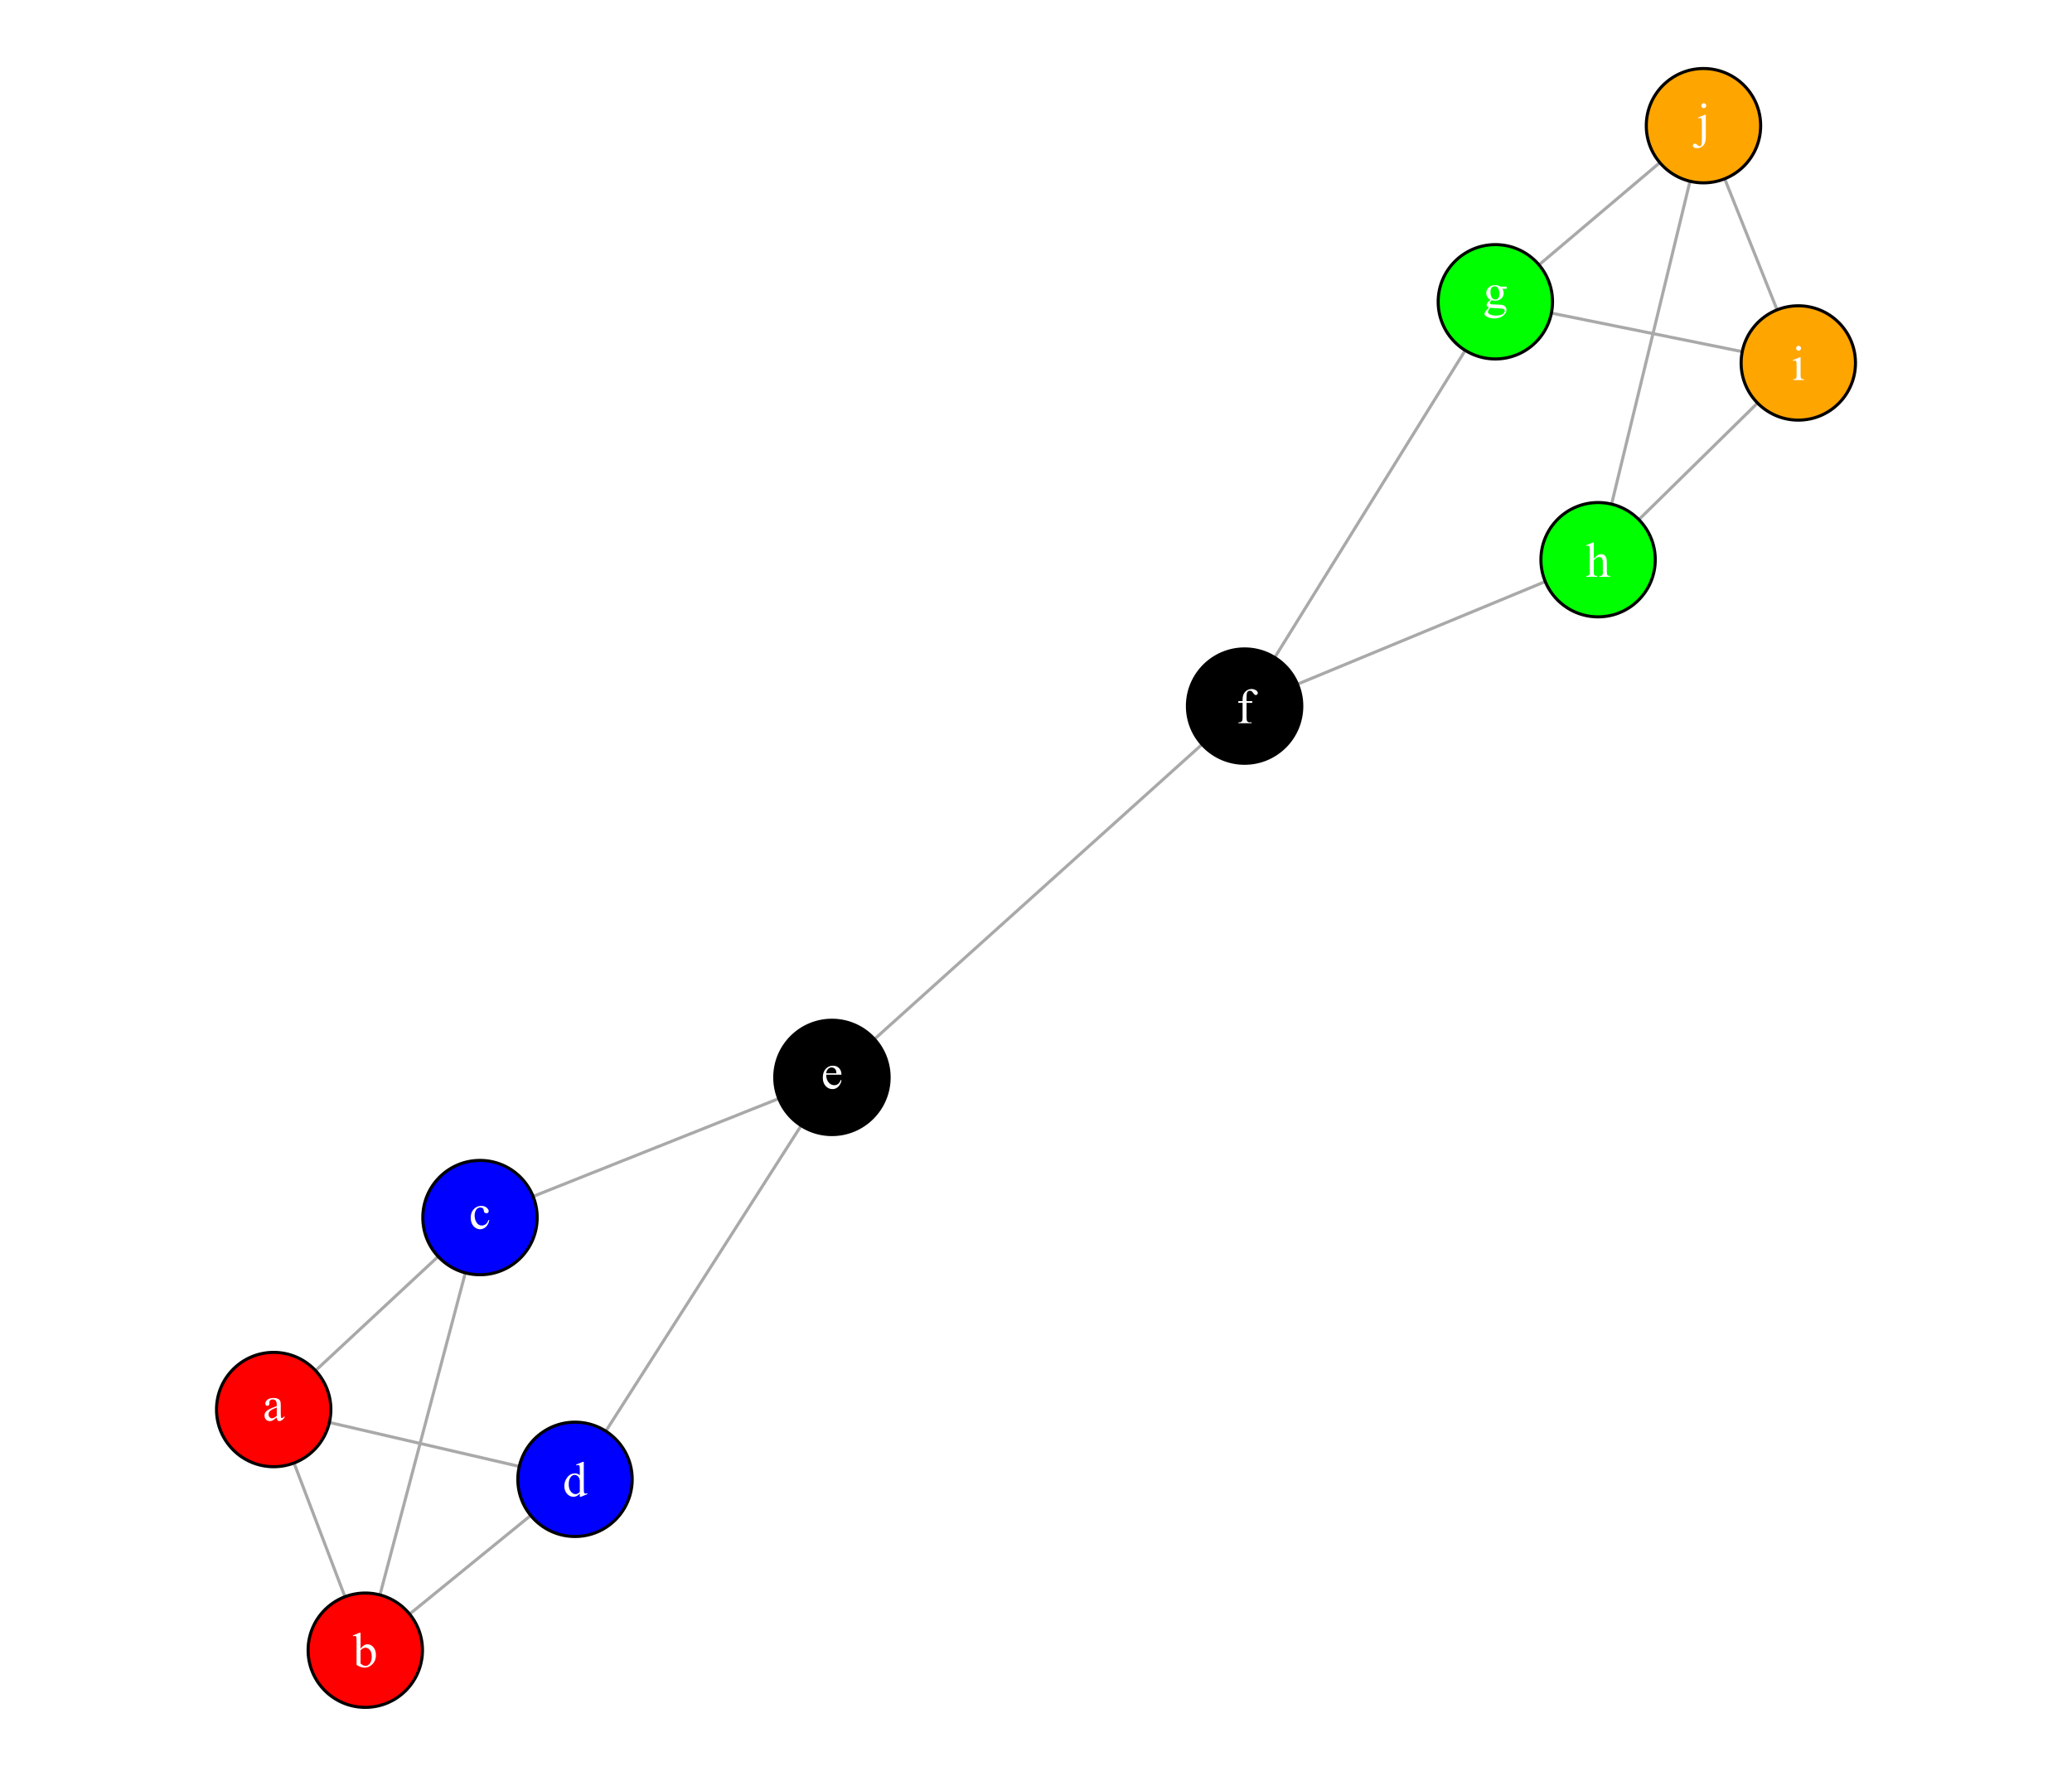
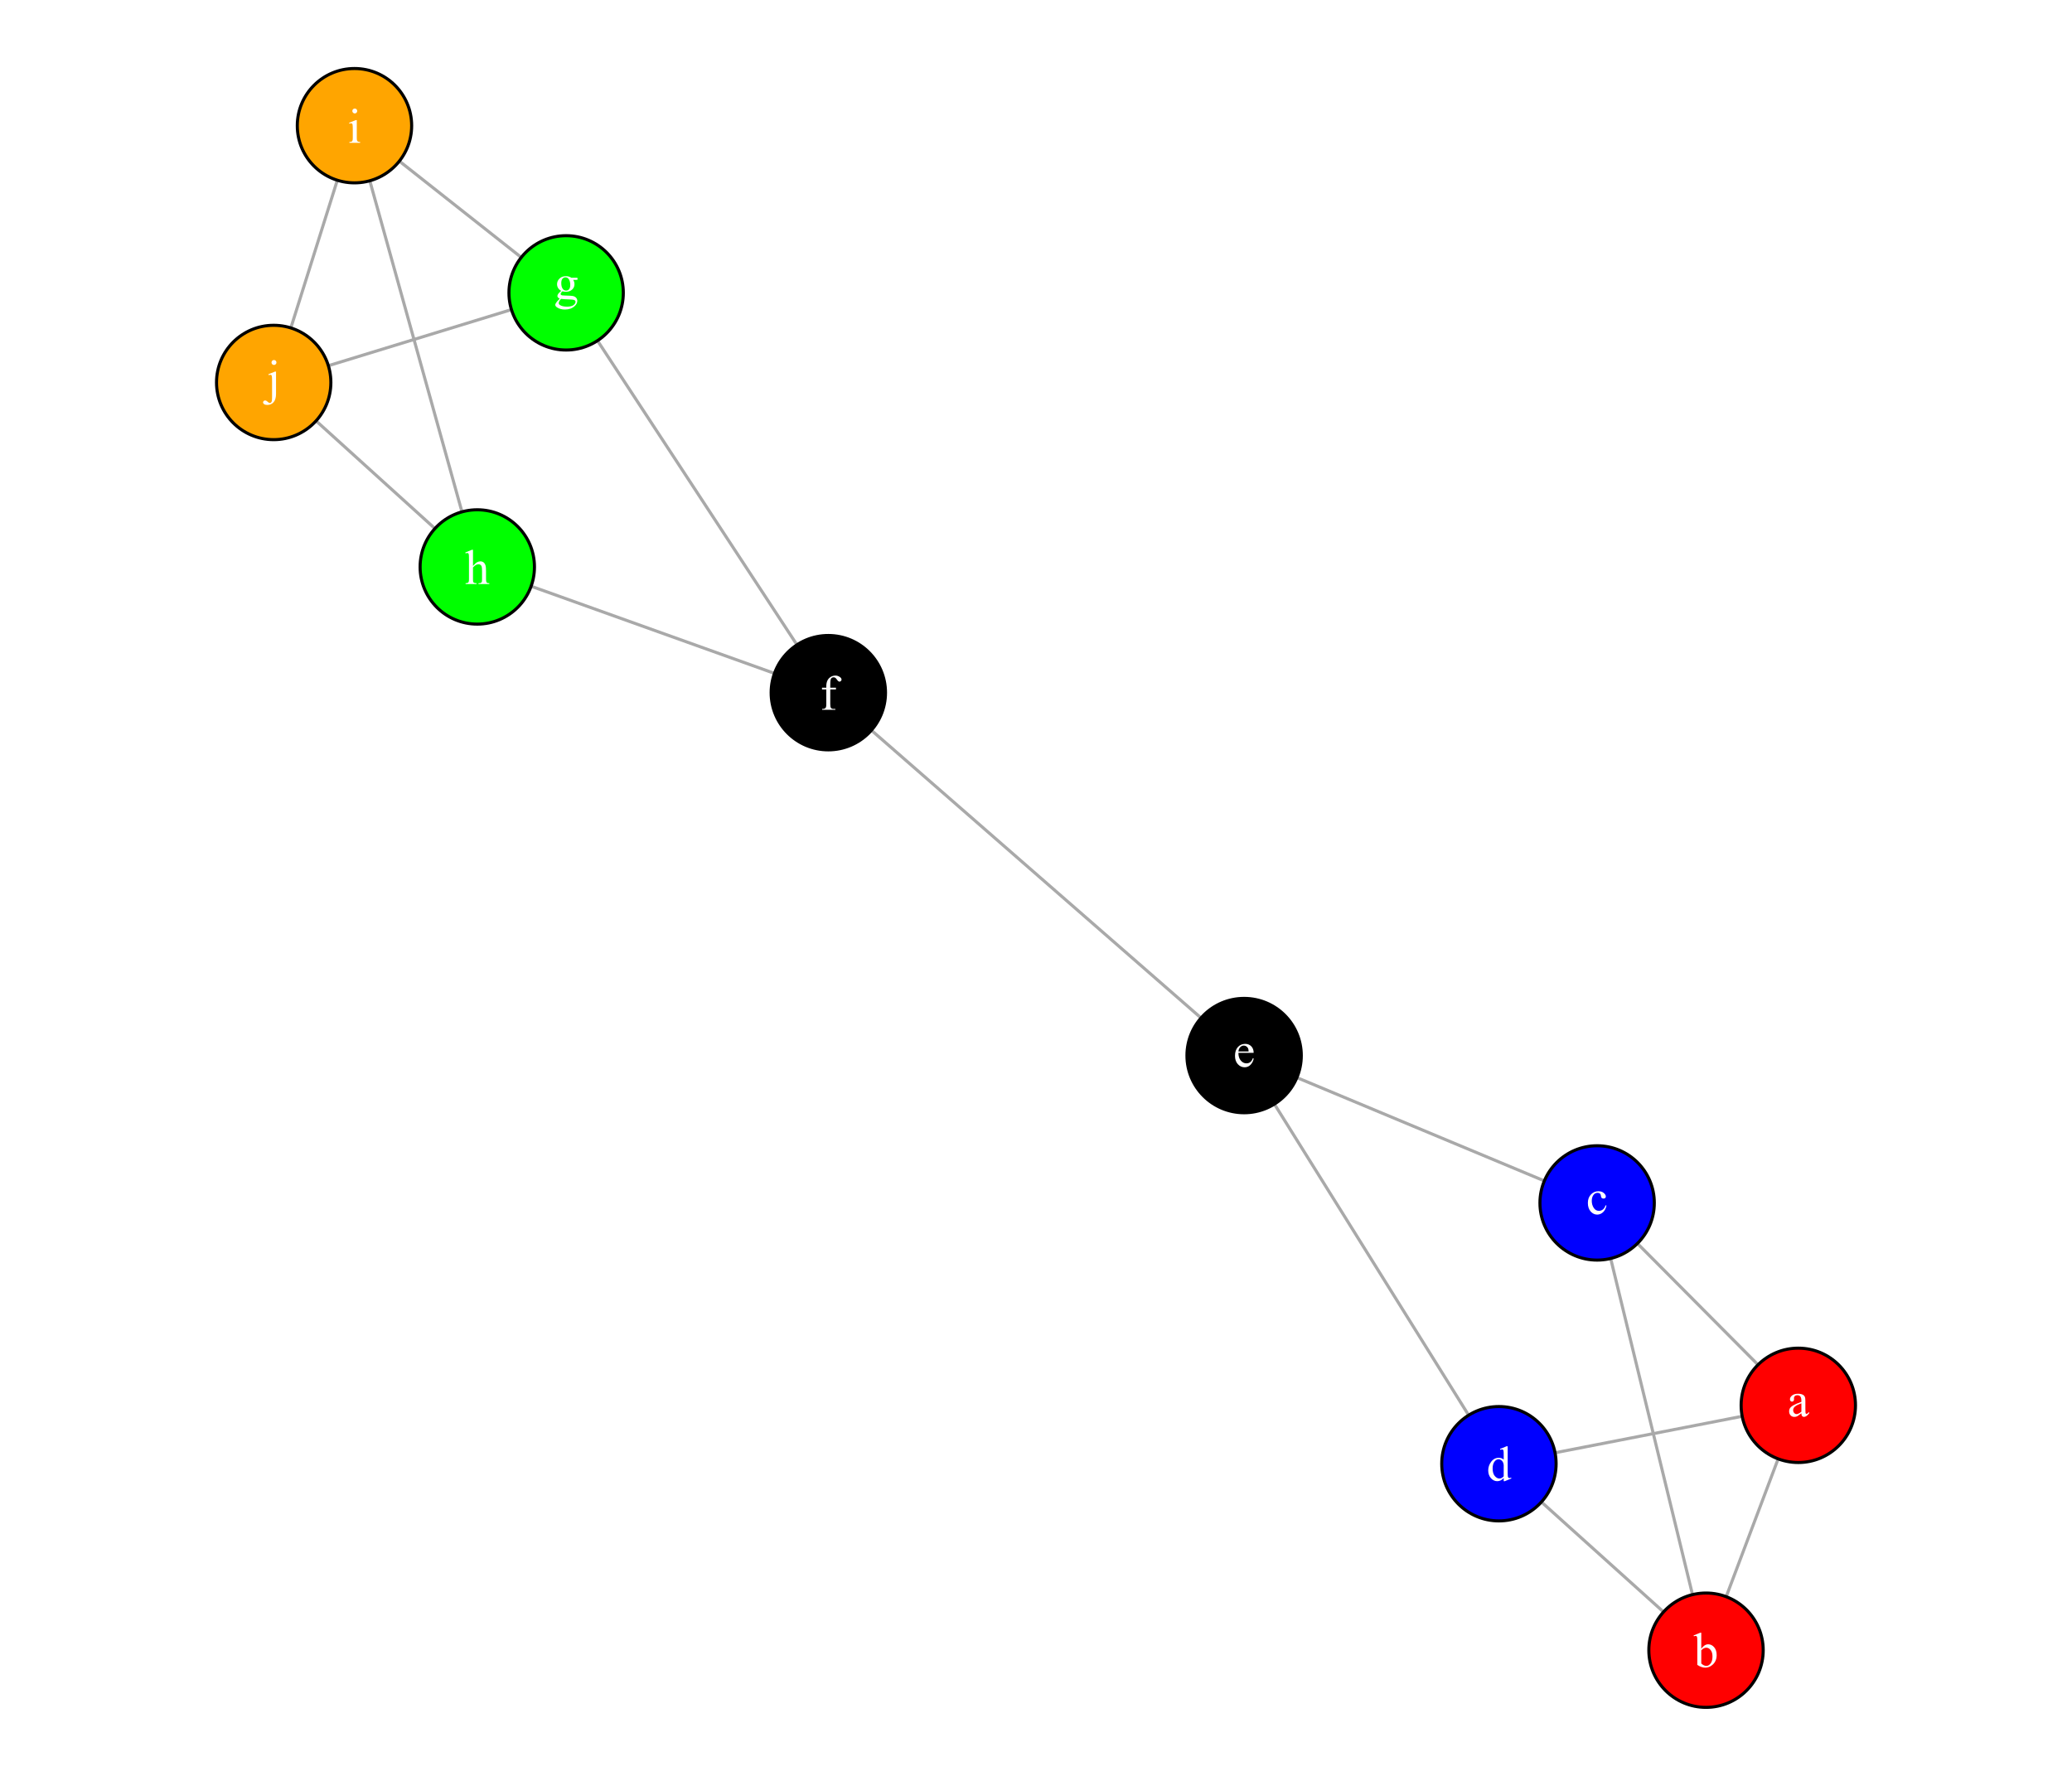
<svg xmlns="http://www.w3.org/2000/svg" xmlns:xlink="http://www.w3.org/1999/xlink" width="504" height="432" viewBox="0 0 504 432">
  <defs>
    <g>
      <g id="glyph-0-0">
        <path d="M 3.414 -0.773 C 2.867 -0.348 2.52 -0.102 2.379 -0.035 C 2.168 0.062 1.941 0.109 1.703 0.109 C 1.332 0.109 1.027 -0.016 0.789 -0.27 C 0.547 -0.523 0.43 -0.855 0.43 -1.273 C 0.43 -1.531 0.484 -1.758 0.602 -1.953 C 0.762 -2.215 1.043 -2.469 1.438 -2.703 C 1.836 -2.938 2.492 -3.219 3.414 -3.555 L 3.414 -3.766 C 3.414 -4.301 3.332 -4.668 3.16 -4.867 C 2.992 -5.066 2.742 -5.168 2.422 -5.168 C 2.172 -5.168 1.977 -5.102 1.836 -4.969 C 1.684 -4.836 1.609 -4.684 1.609 -4.512 L 1.625 -4.172 C 1.625 -3.992 1.578 -3.852 1.484 -3.758 C 1.395 -3.656 1.273 -3.609 1.125 -3.609 C 0.98 -3.609 0.863 -3.66 0.77 -3.762 C 0.68 -3.863 0.633 -4 0.633 -4.18 C 0.633 -4.512 0.805 -4.82 1.148 -5.102 C 1.492 -5.383 1.977 -5.523 2.594 -5.523 C 3.07 -5.523 3.461 -5.445 3.766 -5.285 C 3.996 -5.164 4.168 -4.977 4.277 -4.719 C 4.348 -4.547 4.383 -4.203 4.383 -3.688 L 4.383 -1.863 C 4.383 -1.352 4.391 -1.039 4.414 -0.922 C 4.43 -0.809 4.465 -0.73 4.508 -0.691 C 4.555 -0.652 4.605 -0.633 4.664 -0.633 C 4.727 -0.633 4.781 -0.645 4.828 -0.672 C 4.91 -0.723 5.07 -0.867 5.305 -1.102 L 5.305 -0.773 C 4.863 -0.188 4.445 0.105 4.047 0.105 C 3.855 0.105 3.703 0.039 3.594 -0.094 C 3.477 -0.227 3.418 -0.453 3.414 -0.773 M 3.414 -1.156 L 3.414 -3.199 C 2.824 -2.965 2.445 -2.797 2.273 -2.703 C 1.965 -2.527 1.742 -2.348 1.609 -2.164 C 1.477 -1.977 1.414 -1.77 1.414 -1.547 C 1.414 -1.266 1.496 -1.031 1.664 -0.848 C 1.832 -0.66 2.023 -0.57 2.242 -0.57 C 2.539 -0.57 2.93 -0.766 3.414 -1.156 Z M 3.414 -1.156 " />
      </g>
      <g id="glyph-0-1">
        <path d="M 4.934 -2.039 C 4.789 -1.332 4.508 -0.789 4.086 -0.406 C 3.664 -0.027 3.195 0.164 2.684 0.164 C 2.074 0.164 1.543 -0.094 1.09 -0.602 C 0.637 -1.113 0.41 -1.805 0.41 -2.68 C 0.41 -3.523 0.66 -4.207 1.164 -4.734 C 1.664 -5.262 2.266 -5.523 2.969 -5.523 C 3.5 -5.523 3.93 -5.387 4.273 -5.105 C 4.609 -4.828 4.781 -4.535 4.781 -4.234 C 4.781 -4.086 4.734 -3.969 4.637 -3.875 C 4.543 -3.785 4.406 -3.738 4.234 -3.738 C 4.004 -3.738 3.832 -3.812 3.715 -3.961 C 3.648 -4.043 3.605 -4.199 3.582 -4.43 C 3.562 -4.66 3.48 -4.836 3.344 -4.957 C 3.207 -5.074 3.02 -5.133 2.777 -5.133 C 2.387 -5.133 2.07 -4.988 1.836 -4.699 C 1.516 -4.316 1.359 -3.809 1.359 -3.18 C 1.359 -2.539 1.516 -1.977 1.832 -1.484 C 2.145 -0.996 2.57 -0.75 3.105 -0.75 C 3.488 -0.75 3.832 -0.879 4.137 -1.141 C 4.352 -1.32 4.559 -1.648 4.766 -2.121 Z M 4.934 -2.039 " />
      </g>
      <g id="glyph-0-2">
        <path d="M 4.164 -0.602 C 3.902 -0.332 3.648 -0.133 3.398 -0.016 C 3.148 0.105 2.879 0.164 2.59 0.164 C 2.004 0.164 1.492 -0.082 1.055 -0.57 C 0.617 -1.062 0.398 -1.691 0.398 -2.461 C 0.398 -3.23 0.641 -3.934 1.125 -4.574 C 1.609 -5.211 2.234 -5.531 2.992 -5.531 C 3.465 -5.531 3.855 -5.379 4.164 -5.078 L 4.164 -6.07 C 4.164 -6.684 4.152 -7.062 4.121 -7.203 C 4.094 -7.344 4.047 -7.438 3.984 -7.488 C 3.922 -7.539 3.844 -7.562 3.75 -7.562 C 3.648 -7.562 3.512 -7.531 3.344 -7.469 L 3.27 -7.676 L 4.867 -8.332 L 5.133 -8.332 L 5.133 -2.125 C 5.133 -1.496 5.148 -1.113 5.176 -0.977 C 5.207 -0.836 5.254 -0.738 5.316 -0.688 C 5.383 -0.629 5.457 -0.602 5.543 -0.602 C 5.648 -0.602 5.789 -0.637 5.965 -0.703 L 6.031 -0.5 L 4.438 0.164 L 4.164 0.164 L 4.164 -0.602 M 4.164 -1.016 L 4.164 -3.781 C 4.141 -4.043 4.07 -4.285 3.953 -4.508 C 3.836 -4.723 3.684 -4.891 3.488 -5 C 3.297 -5.113 3.105 -5.168 2.922 -5.168 C 2.578 -5.168 2.273 -5.012 2.004 -4.703 C 1.648 -4.297 1.469 -3.703 1.469 -2.922 C 1.469 -2.133 1.641 -1.531 1.984 -1.109 C 2.328 -0.691 2.711 -0.48 3.133 -0.48 C 3.488 -0.48 3.832 -0.656 4.164 -1.016 Z M 4.164 -1.016 " />
      </g>
      <g id="glyph-0-3">
        <path d="M 1.844 -4.441 C 2.363 -5.164 2.926 -5.523 3.527 -5.523 C 4.078 -5.523 4.559 -5.289 4.969 -4.82 C 5.379 -4.348 5.586 -3.703 5.586 -2.891 C 5.586 -1.934 5.266 -1.168 4.633 -0.586 C 4.09 -0.086 3.484 0.164 2.82 0.164 C 2.504 0.164 2.188 0.105 1.867 -0.008 C 1.543 -0.117 1.215 -0.289 0.879 -0.516 L 0.879 -6.078 C 0.879 -6.688 0.863 -7.062 0.836 -7.203 C 0.805 -7.344 0.758 -7.438 0.695 -7.488 C 0.633 -7.539 0.555 -7.562 0.461 -7.562 C 0.352 -7.562 0.215 -7.531 0.055 -7.469 L -0.031 -7.676 L 1.582 -8.332 L 1.844 -8.332 L 1.844 -4.441 M 1.844 -4.066 L 1.844 -0.855 C 2.047 -0.66 2.25 -0.512 2.465 -0.414 C 2.676 -0.312 2.895 -0.266 3.117 -0.266 C 3.473 -0.266 3.805 -0.461 4.109 -0.852 C 4.418 -1.238 4.57 -1.809 4.57 -2.555 C 4.57 -3.242 4.418 -3.77 4.109 -4.141 C 3.805 -4.508 3.453 -4.691 3.062 -4.695 C 2.855 -4.691 2.648 -4.641 2.445 -4.535 C 2.285 -4.457 2.086 -4.301 1.844 -4.066 Z M 1.844 -4.066 " />
      </g>
      <g id="glyph-0-4">
        <path d="M 1.277 -3.344 C 1.273 -2.547 1.465 -1.922 1.859 -1.469 C 2.246 -1.016 2.707 -0.789 3.234 -0.789 C 3.586 -0.789 3.891 -0.887 4.152 -1.082 C 4.41 -1.273 4.629 -1.605 4.805 -2.074 L 4.984 -1.957 C 4.906 -1.422 4.664 -0.934 4.273 -0.496 C 3.875 -0.055 3.383 0.164 2.789 0.164 C 2.145 0.164 1.594 -0.086 1.133 -0.59 C 0.676 -1.09 0.445 -1.766 0.445 -2.613 C 0.445 -3.531 0.68 -4.246 1.152 -4.762 C 1.621 -5.273 2.215 -5.531 2.922 -5.531 C 3.523 -5.531 4.02 -5.332 4.406 -4.938 C 4.793 -4.539 4.984 -4.008 4.984 -3.344 L 1.277 -3.344 M 1.277 -3.688 L 3.762 -3.688 C 3.742 -4.027 3.699 -4.273 3.641 -4.414 C 3.539 -4.629 3.395 -4.801 3.203 -4.93 C 3.008 -5.051 2.805 -5.113 2.594 -5.117 C 2.27 -5.113 1.98 -4.988 1.727 -4.738 C 1.469 -4.484 1.32 -4.133 1.277 -3.688 Z M 1.277 -3.688 " />
      </g>
      <g id="glyph-0-5">
        <path d="M 2.473 -4.945 L 2.473 -1.418 C 2.473 -0.918 2.527 -0.602 2.637 -0.469 C 2.781 -0.297 2.973 -0.211 3.219 -0.211 L 3.703 -0.211 L 3.703 0 L 0.5 0 L 0.5 -0.211 L 0.738 -0.211 C 0.895 -0.211 1.039 -0.25 1.164 -0.328 C 1.297 -0.406 1.383 -0.512 1.434 -0.645 C 1.48 -0.777 1.508 -1.035 1.508 -1.418 L 1.508 -4.945 L 0.461 -4.945 L 0.461 -5.367 L 1.508 -5.367 L 1.508 -5.719 C 1.508 -6.254 1.59 -6.707 1.766 -7.078 C 1.934 -7.449 2.199 -7.75 2.551 -7.977 C 2.906 -8.207 3.301 -8.32 3.742 -8.32 C 4.156 -8.32 4.531 -8.188 4.875 -7.922 C 5.102 -7.746 5.215 -7.547 5.215 -7.328 C 5.215 -7.211 5.164 -7.102 5.062 -7 C 4.961 -6.895 4.852 -6.844 4.734 -6.844 C 4.645 -6.844 4.551 -6.875 4.449 -6.941 C 4.352 -7.004 4.227 -7.145 4.086 -7.355 C 3.938 -7.57 3.805 -7.711 3.688 -7.789 C 3.562 -7.859 3.43 -7.898 3.281 -7.898 C 3.102 -7.898 2.949 -7.852 2.824 -7.754 C 2.699 -7.66 2.609 -7.512 2.555 -7.309 C 2.5 -7.109 2.473 -6.59 2.473 -5.754 L 2.473 -5.367 L 3.855 -5.367 L 3.855 -4.945 Z M 2.473 -4.945 " />
      </g>
      <g id="glyph-0-6">
        <path d="M 1.812 -1.957 C 1.48 -2.117 1.23 -2.34 1.055 -2.629 C 0.879 -2.914 0.789 -3.23 0.789 -3.578 C 0.789 -4.109 0.992 -4.566 1.391 -4.953 C 1.793 -5.332 2.305 -5.523 2.93 -5.523 C 3.441 -5.523 3.883 -5.398 4.258 -5.148 L 5.398 -5.148 C 5.562 -5.148 5.66 -5.145 5.688 -5.137 C 5.715 -5.125 5.734 -5.109 5.75 -5.086 C 5.77 -5.051 5.781 -4.988 5.781 -4.898 C 5.781 -4.797 5.773 -4.727 5.754 -4.688 C 5.742 -4.668 5.723 -4.652 5.691 -4.641 C 5.664 -4.629 5.562 -4.621 5.398 -4.625 L 4.699 -4.625 C 4.918 -4.344 5.027 -3.98 5.027 -3.547 C 5.027 -3.043 4.836 -2.617 4.453 -2.262 C 4.07 -1.906 3.555 -1.727 2.914 -1.727 C 2.645 -1.727 2.375 -1.766 2.098 -1.844 C 1.926 -1.695 1.809 -1.566 1.75 -1.457 C 1.688 -1.344 1.656 -1.25 1.656 -1.172 C 1.656 -1.105 1.691 -1.039 1.754 -0.977 C 1.82 -0.914 1.945 -0.871 2.133 -0.844 C 2.242 -0.828 2.516 -0.812 2.953 -0.805 C 3.758 -0.781 4.277 -0.758 4.516 -0.719 C 4.879 -0.668 5.172 -0.535 5.387 -0.316 C 5.605 -0.098 5.711 0.172 5.711 0.492 C 5.711 0.934 5.504 1.348 5.094 1.734 C 4.484 2.305 3.688 2.59 2.707 2.59 C 1.953 2.59 1.316 2.422 0.797 2.078 C 0.504 1.883 0.359 1.68 0.359 1.469 C 0.359 1.375 0.379 1.281 0.422 1.188 C 0.488 1.043 0.625 0.844 0.832 0.586 C 0.859 0.551 1.059 0.34 1.43 -0.047 C 1.227 -0.168 1.082 -0.277 1 -0.371 C 0.914 -0.469 0.875 -0.574 0.875 -0.695 C 0.875 -0.832 0.93 -0.992 1.039 -1.18 C 1.152 -1.359 1.406 -1.621 1.812 -1.957 M 2.828 -5.242 C 2.539 -5.242 2.297 -5.129 2.102 -4.898 C 1.906 -4.668 1.812 -4.312 1.812 -3.836 C 1.812 -3.219 1.941 -2.742 2.211 -2.402 C 2.41 -2.145 2.668 -2.016 2.984 -2.016 C 3.277 -2.016 3.523 -2.125 3.715 -2.352 C 3.906 -2.57 4 -2.922 4 -3.398 C 4 -4.02 3.867 -4.508 3.598 -4.859 C 3.398 -5.117 3.141 -5.242 2.828 -5.242 M 1.75 0 C 1.566 0.199 1.43 0.383 1.336 0.555 C 1.242 0.727 1.195 0.887 1.195 1.031 C 1.195 1.219 1.309 1.383 1.535 1.523 C 1.926 1.766 2.492 1.887 3.227 1.887 C 3.93 1.887 4.449 1.762 4.785 1.516 C 5.117 1.266 5.285 1 5.285 0.719 C 5.285 0.516 5.188 0.371 4.984 0.289 C 4.781 0.199 4.379 0.148 3.781 0.133 C 2.898 0.109 2.223 0.066 1.75 0 Z M 1.75 0 " />
      </g>
      <g id="glyph-0-7">
        <path d="M 1.953 -8.332 L 1.953 -4.406 C 2.383 -4.883 2.727 -5.188 2.984 -5.324 C 3.234 -5.457 3.488 -5.523 3.742 -5.523 C 4.047 -5.523 4.309 -5.441 4.531 -5.273 C 4.746 -5.105 4.91 -4.84 5.016 -4.484 C 5.09 -4.23 5.125 -3.773 5.125 -3.109 L 5.125 -1.211 C 5.125 -0.875 5.152 -0.641 5.211 -0.516 C 5.246 -0.422 5.312 -0.348 5.406 -0.293 C 5.5 -0.238 5.672 -0.211 5.922 -0.211 L 5.922 0 L 3.289 0 L 3.289 -0.211 L 3.41 -0.211 C 3.66 -0.211 3.832 -0.25 3.93 -0.324 C 4.027 -0.402 4.098 -0.512 4.137 -0.664 C 4.148 -0.723 4.156 -0.906 4.156 -1.211 L 4.156 -3.109 C 4.156 -3.695 4.125 -4.082 4.062 -4.266 C 4.004 -4.449 3.906 -4.586 3.773 -4.68 C 3.641 -4.77 3.48 -4.816 3.293 -4.816 C 3.102 -4.816 2.902 -4.766 2.695 -4.664 C 2.488 -4.562 2.238 -4.355 1.953 -4.047 L 1.953 -1.211 C 1.953 -0.844 1.973 -0.617 2.012 -0.527 C 2.055 -0.438 2.129 -0.363 2.242 -0.301 C 2.352 -0.242 2.543 -0.211 2.82 -0.211 L 2.82 0 L 0.156 0 L 0.156 -0.211 C 0.395 -0.211 0.582 -0.246 0.719 -0.32 C 0.797 -0.359 0.859 -0.434 0.906 -0.547 C 0.953 -0.652 0.977 -0.875 0.977 -1.211 L 0.977 -6.07 C 0.977 -6.684 0.965 -7.062 0.934 -7.203 C 0.906 -7.344 0.859 -7.438 0.801 -7.488 C 0.738 -7.539 0.656 -7.562 0.555 -7.562 C 0.477 -7.562 0.34 -7.531 0.156 -7.469 L 0.078 -7.676 L 1.68 -8.332 Z M 1.953 -8.332 " />
      </g>
      <g id="glyph-0-8">
        <path d="M 1.742 -8.332 C 1.906 -8.332 2.043 -8.273 2.16 -8.16 C 2.273 -8.043 2.332 -7.906 2.332 -7.742 C 2.332 -7.578 2.273 -7.438 2.16 -7.32 C 2.043 -7.203 1.906 -7.141 1.742 -7.141 C 1.578 -7.141 1.434 -7.203 1.32 -7.32 C 1.199 -7.438 1.141 -7.578 1.141 -7.742 C 1.141 -7.906 1.199 -8.043 1.316 -8.16 C 1.43 -8.273 1.57 -8.332 1.742 -8.332 M 2.227 -5.523 L 2.227 -1.211 C 2.227 -0.875 2.25 -0.652 2.301 -0.543 C 2.348 -0.43 2.422 -0.348 2.516 -0.293 C 2.613 -0.238 2.785 -0.211 3.039 -0.211 L 3.039 0 L 0.434 0 L 0.434 -0.211 C 0.695 -0.211 0.871 -0.234 0.961 -0.289 C 1.051 -0.336 1.121 -0.422 1.176 -0.539 C 1.227 -0.656 1.254 -0.879 1.254 -1.211 L 1.254 -3.281 C 1.254 -3.863 1.234 -4.238 1.203 -4.414 C 1.172 -4.535 1.129 -4.625 1.07 -4.672 C 1.016 -4.723 0.934 -4.746 0.832 -4.746 C 0.723 -4.746 0.59 -4.715 0.434 -4.656 L 0.352 -4.867 L 1.969 -5.523 Z M 2.227 -5.523 " />
      </g>
      <g id="glyph-0-9">
        <path d="M 1.734 -8.336 C 1.902 -8.336 2.047 -8.281 2.164 -8.164 C 2.277 -8.047 2.336 -7.902 2.336 -7.734 C 2.336 -7.57 2.277 -7.43 2.164 -7.312 C 2.047 -7.195 1.902 -7.137 1.734 -7.137 C 1.57 -7.137 1.43 -7.195 1.312 -7.312 C 1.195 -7.43 1.137 -7.57 1.137 -7.734 C 1.137 -7.902 1.195 -8.047 1.312 -8.164 C 1.43 -8.281 1.57 -8.336 1.734 -8.336 M 2.238 -5.523 L 2.238 -0.125 C 2.238 0.793 2.043 1.477 1.652 1.922 C 1.262 2.367 0.754 2.59 0.129 2.59 C -0.227 2.59 -0.488 2.523 -0.664 2.398 C -0.832 2.266 -0.922 2.133 -0.922 2 C -0.922 1.859 -0.871 1.742 -0.777 1.648 C -0.68 1.547 -0.566 1.5 -0.438 1.5 C -0.336 1.5 -0.234 1.523 -0.129 1.578 C -0.062 1.602 0.066 1.703 0.254 1.871 C 0.445 2.043 0.602 2.125 0.734 2.125 C 0.828 2.125 0.918 2.09 1.008 2.02 C 1.098 1.945 1.164 1.824 1.207 1.656 C 1.25 1.484 1.273 1.117 1.273 0.551 L 1.273 -3.27 C 1.273 -3.859 1.254 -4.238 1.219 -4.406 C 1.191 -4.535 1.148 -4.625 1.09 -4.672 C 1.031 -4.723 0.949 -4.746 0.852 -4.746 C 0.738 -4.746 0.605 -4.715 0.453 -4.656 L 0.367 -4.867 L 1.984 -5.523 Z M 2.238 -5.523 " />
      </g>
    </g>
  </defs>
  <rect x="-50.4" y="-43.2" width="604.8" height="518.4" fill="rgb(100%, 100%, 100%)" fill-opacity="1" />
-   <path fill="none" stroke-width="0.75" stroke-linecap="round" stroke-linejoin="round" stroke="rgb(66.275%, 66.275%, 66.275%)" stroke-opacity="1" stroke-miterlimit="10" d="M 76.754 333.41 L 106.574 305.66 " />
-   <path fill="none" stroke-width="0.75" stroke-linecap="round" stroke-linejoin="round" stroke="rgb(66.275%, 66.275%, 66.275%)" stroke-opacity="1" stroke-miterlimit="10" d="M 80.121 346.023 L 126.32 356.723 " />
-   <path fill="none" stroke-width="0.75" stroke-linecap="round" stroke-linejoin="round" stroke="rgb(66.275%, 66.275%, 66.275%)" stroke-opacity="1" stroke-miterlimit="10" d="M 71.52 355.883 L 83.906 388.43 " />
-   <path fill="none" stroke-width="0.75" stroke-linecap="round" stroke-linejoin="round" stroke="rgb(66.275%, 66.275%, 66.275%)" stroke-opacity="1" stroke-miterlimit="10" d="M 113.191 309.629 L 92.418 387.984 " />
-   <path fill="none" stroke-width="0.75" stroke-linecap="round" stroke-linejoin="round" stroke="rgb(66.275%, 66.275%, 66.275%)" stroke-opacity="1" stroke-miterlimit="10" d="M 129.09 368.645 L 99.637 392.641 " />
-   <path fill="none" stroke-width="0.75" stroke-linecap="round" stroke-linejoin="round" stroke="rgb(66.275%, 66.275%, 66.275%)" stroke-opacity="1" stroke-miterlimit="10" d="M 129.676 291.039 L 189.445 267.234 " />
-   <path fill="none" stroke-width="0.75" stroke-linecap="round" stroke-linejoin="round" stroke="rgb(66.275%, 66.275%, 66.275%)" stroke-opacity="1" stroke-miterlimit="10" d="M 147.359 348.141 L 194.875 273.809 " />
-   <path fill="none" stroke-width="0.75" stroke-linecap="round" stroke-linejoin="round" stroke="rgb(66.275%, 66.275%, 66.275%)" stroke-opacity="1" stroke-miterlimit="10" d="M 212.703 252.789 L 292.402 181.066 " />
-   <path fill="none" stroke-width="0.75" stroke-linecap="round" stroke-linejoin="round" stroke="rgb(66.275%, 66.275%, 66.275%)" stroke-opacity="1" stroke-miterlimit="10" d="M 310.07 159.945 L 356.406 85.23 " />
-   <path fill="none" stroke-width="0.75" stroke-linecap="round" stroke-linejoin="round" stroke="rgb(66.275%, 66.275%, 66.275%)" stroke-opacity="1" stroke-miterlimit="10" d="M 315.59 166.441 L 375.879 141.473 " />
-   <path fill="none" stroke-width="0.75" stroke-linecap="round" stroke-linejoin="round" stroke="rgb(66.275%, 66.275%, 66.275%)" stroke-opacity="1" stroke-miterlimit="10" d="M 377.367 76.164 L 423.793 85.539 " />
-   <path fill="none" stroke-width="0.75" stroke-linecap="round" stroke-linejoin="round" stroke="rgb(66.275%, 66.275%, 66.275%)" stroke-opacity="1" stroke-miterlimit="10" d="M 374.352 64.43 L 403.742 39.559 " />
-   <path fill="none" stroke-width="0.75" stroke-linecap="round" stroke-linejoin="round" stroke="rgb(66.275%, 66.275%, 66.275%)" stroke-opacity="1" stroke-miterlimit="10" d="M 398.645 126.402 L 427.508 98.039 " />
-   <path fill="none" stroke-width="0.75" stroke-linecap="round" stroke-linejoin="round" stroke="rgb(66.275%, 66.275%, 66.275%)" stroke-opacity="1" stroke-miterlimit="10" d="M 392.008 122.637 L 411.078 44.09 " />
-   <path fill="none" stroke-width="0.75" stroke-linecap="round" stroke-linejoin="round" stroke="rgb(66.275%, 66.275%, 66.275%)" stroke-opacity="1" stroke-miterlimit="10" d="M 432.266 75.379 L 419.52 43.488 " />
-   <path fill-rule="nonzero" fill="rgb(100%, 0%, 0%)" fill-opacity="1" stroke-width="0.75" stroke-linecap="round" stroke-linejoin="round" stroke="rgb(0%, 0%, 0%)" stroke-opacity="1" stroke-miterlimit="10" d="M 80.48 342.883 C 80.48 350.566 74.254 356.793 66.574 356.793 C 58.895 356.793 52.668 350.566 52.668 342.883 C 52.668 335.203 58.895 328.977 66.574 328.977 C 74.254 328.977 80.48 335.203 80.48 342.883 " />
-   <path fill-rule="nonzero" fill="rgb(0%, 0%, 100%)" fill-opacity="1" stroke-width="0.75" stroke-linecap="round" stroke-linejoin="round" stroke="rgb(0%, 0%, 0%)" stroke-opacity="1" stroke-miterlimit="10" d="M 130.664 296.188 C 130.664 303.867 124.438 310.094 116.754 310.094 C 109.074 310.094 102.848 303.867 102.848 296.188 C 102.848 288.508 109.074 282.281 116.754 282.281 C 124.438 282.281 130.664 288.508 130.664 296.188 " />
-   <path fill-rule="nonzero" fill="rgb(0%, 0%, 100%)" fill-opacity="1" stroke-width="0.75" stroke-linecap="round" stroke-linejoin="round" stroke="rgb(0%, 0%, 0%)" stroke-opacity="1" stroke-miterlimit="10" d="M 153.777 359.859 C 153.777 367.539 147.551 373.766 139.871 373.766 C 132.188 373.766 125.961 367.539 125.961 359.859 C 125.961 352.18 132.188 345.953 139.871 345.953 C 147.551 345.953 153.777 352.18 153.777 359.859 " />
-   <path fill-rule="nonzero" fill="rgb(100%, 0%, 0%)" fill-opacity="1" stroke-width="0.75" stroke-linecap="round" stroke-linejoin="round" stroke="rgb(0%, 0%, 0%)" stroke-opacity="1" stroke-miterlimit="10" d="M 102.762 401.426 C 102.762 409.105 96.535 415.332 88.855 415.332 C 81.172 415.332 74.945 409.105 74.945 401.426 C 74.945 393.746 81.172 387.52 88.855 387.52 C 96.535 387.52 102.762 393.746 102.762 401.426 " />
-   <path fill-rule="nonzero" fill="rgb(0%, 0%, 0%)" fill-opacity="1" stroke-width="0.75" stroke-linecap="round" stroke-linejoin="round" stroke="rgb(0%, 0%, 0%)" stroke-opacity="1" stroke-miterlimit="10" d="M 216.27 262.09 C 216.27 269.77 210.043 275.996 202.363 275.996 C 194.684 275.996 188.457 269.77 188.457 262.09 C 188.457 254.41 194.684 248.184 202.363 248.184 C 210.043 248.184 216.27 254.41 216.27 262.09 " />
-   <path fill-rule="nonzero" fill="rgb(0%, 0%, 0%)" fill-opacity="1" stroke-width="0.75" stroke-linecap="round" stroke-linejoin="round" stroke="rgb(0%, 0%, 0%)" stroke-opacity="1" stroke-miterlimit="10" d="M 316.648 171.766 C 316.648 179.445 310.422 185.672 302.742 185.672 C 295.059 185.672 288.832 179.445 288.832 171.766 C 288.832 164.086 295.059 157.859 302.742 157.859 C 310.422 157.859 316.648 164.086 316.648 171.766 " />
-   <path fill-rule="nonzero" fill="rgb(0%, 100%, 0%)" fill-opacity="1" stroke-width="0.75" stroke-linecap="round" stroke-linejoin="round" stroke="rgb(0%, 0%, 0%)" stroke-opacity="1" stroke-miterlimit="10" d="M 377.641 73.414 C 377.641 81.094 371.414 87.32 363.734 87.32 C 356.055 87.32 349.828 81.094 349.828 73.414 C 349.828 65.73 356.055 59.504 363.734 59.504 C 371.414 59.504 377.641 65.73 377.641 73.414 " />
-   <path fill-rule="nonzero" fill="rgb(0%, 100%, 0%)" fill-opacity="1" stroke-width="0.75" stroke-linecap="round" stroke-linejoin="round" stroke="rgb(0%, 0%, 0%)" stroke-opacity="1" stroke-miterlimit="10" d="M 402.633 136.152 C 402.633 143.832 396.406 150.059 388.727 150.059 C 381.047 150.059 374.82 143.832 374.82 136.152 C 374.82 128.473 381.047 122.246 388.727 122.246 C 396.406 122.246 402.633 128.473 402.633 136.152 " />
-   <path fill-rule="nonzero" fill="rgb(100%, 64.706%, 0%)" fill-opacity="1" stroke-width="0.75" stroke-linecap="round" stroke-linejoin="round" stroke="rgb(0%, 0%, 0%)" stroke-opacity="1" stroke-miterlimit="10" d="M 451.332 88.293 C 451.332 95.973 445.105 102.199 437.426 102.199 C 429.746 102.199 423.52 95.973 423.52 88.293 C 423.52 80.609 429.746 74.383 437.426 74.383 C 445.105 74.383 451.332 80.609 451.332 88.293 " />
-   <path fill-rule="nonzero" fill="rgb(100%, 64.706%, 0%)" fill-opacity="1" stroke-width="0.75" stroke-linecap="round" stroke-linejoin="round" stroke="rgb(0%, 0%, 0%)" stroke-opacity="1" stroke-miterlimit="10" d="M 428.266 30.574 C 428.266 38.254 422.039 44.48 414.359 44.48 C 406.676 44.48 400.449 38.254 400.449 30.574 C 400.449 22.895 406.676 16.668 414.359 16.668 C 422.039 16.668 428.266 22.895 428.266 30.574 " />
+   <path fill="none" stroke-width="0.75" stroke-linecap="round" stroke-linejoin="round" stroke="rgb(66.275%, 66.275%, 66.275%)" stroke-opacity="1" stroke-miterlimit="10" d="M 427.625 331.996 L 398.293 302.484 " />
+   <path fill="none" stroke-width="0.75" stroke-linecap="round" stroke-linejoin="round" stroke="rgb(66.275%, 66.275%, 66.275%)" stroke-opacity="1" stroke-miterlimit="10" d="M 423.777 344.523 L 378.254 353.402 " />
+   <path fill="none" stroke-width="0.75" stroke-linecap="round" stroke-linejoin="round" stroke="rgb(66.275%, 66.275%, 66.275%)" stroke-opacity="1" stroke-miterlimit="10" d="M 432.523 354.875 L 419.883 388.414 " />
+   <path fill="none" stroke-width="0.75" stroke-linecap="round" stroke-linejoin="round" stroke="rgb(66.275%, 66.275%, 66.275%)" stroke-opacity="1" stroke-miterlimit="10" d="M 391.781 306.133 L 411.691 387.914 " />
+   <path fill="none" stroke-width="0.75" stroke-linecap="round" stroke-linejoin="round" stroke="rgb(66.275%, 66.275%, 66.275%)" stroke-opacity="1" stroke-miterlimit="10" d="M 374.938 365.371 L 404.645 392.121 " />
+   <path fill="none" stroke-width="0.75" stroke-linecap="round" stroke-linejoin="round" stroke="rgb(66.275%, 66.275%, 66.275%)" stroke-opacity="1" stroke-miterlimit="10" d="M 375.656 287.266 L 315.461 262.133 " />
+   <path fill="none" stroke-width="0.75" stroke-linecap="round" stroke-linejoin="round" stroke="rgb(66.275%, 66.275%, 66.275%)" stroke-opacity="1" stroke-miterlimit="10" d="M 357.238 344.266 L 309.988 268.574 " />
+   <path fill="none" stroke-width="0.75" stroke-linecap="round" stroke-linejoin="round" stroke="rgb(66.275%, 66.275%, 66.275%)" stroke-opacity="1" stroke-miterlimit="10" d="M 292.148 247.633 L 211.961 177.645 " />
+   <path fill="none" stroke-width="0.75" stroke-linecap="round" stroke-linejoin="round" stroke="rgb(66.275%, 66.275%, 66.275%)" stroke-opacity="1" stroke-miterlimit="10" d="M 193.859 156.867 L 145.336 82.867 " />
+   <path fill="none" stroke-width="0.75" stroke-linecap="round" stroke-linejoin="round" stroke="rgb(66.275%, 66.275%, 66.275%)" stroke-opacity="1" stroke-miterlimit="10" d="M 188.391 163.809 L 129.191 142.605 " />
+   <path fill="none" stroke-width="0.75" stroke-linecap="round" stroke-linejoin="round" stroke="rgb(66.275%, 66.275%, 66.275%)" stroke-opacity="1" stroke-miterlimit="10" d="M 126.797 62.617 L 97.137 39.195 " />
+   <path fill="none" stroke-width="0.75" stroke-linecap="round" stroke-linejoin="round" stroke="rgb(66.275%, 66.275%, 66.275%)" stroke-opacity="1" stroke-miterlimit="10" d="M 124.414 75.312 L 79.871 88.965 " />
+   <path fill="none" stroke-width="0.75" stroke-linecap="round" stroke-linejoin="round" stroke="rgb(66.275%, 66.275%, 66.275%)" stroke-opacity="1" stroke-miterlimit="10" d="M 112.371 124.516 L 89.953 43.973 " />
+   <path fill="none" stroke-width="0.75" stroke-linecap="round" stroke-linejoin="round" stroke="rgb(66.275%, 66.275%, 66.275%)" stroke-opacity="1" stroke-miterlimit="10" d="M 105.793 128.574 L 76.879 102.379 " />
+   <path fill="none" stroke-width="0.75" stroke-linecap="round" stroke-linejoin="round" stroke="rgb(66.275%, 66.275%, 66.275%)" stroke-opacity="1" stroke-miterlimit="10" d="M 82.051 43.84 L 70.746 79.773 " />
+   <path fill-rule="nonzero" fill="rgb(100%, 0%, 0%)" fill-opacity="1" stroke-width="0.75" stroke-linecap="round" stroke-linejoin="round" stroke="rgb(0%, 0%, 0%)" stroke-opacity="1" stroke-miterlimit="10" d="M 451.332 341.859 C 451.332 349.543 445.105 355.77 437.426 355.77 C 429.746 355.77 423.52 349.543 423.52 341.859 C 423.52 334.18 429.746 327.953 437.426 327.953 C 445.105 327.953 451.332 334.18 451.332 341.859 " />
+   <path fill-rule="nonzero" fill="rgb(0%, 0%, 100%)" fill-opacity="1" stroke-width="0.75" stroke-linecap="round" stroke-linejoin="round" stroke="rgb(0%, 0%, 0%)" stroke-opacity="1" stroke-miterlimit="10" d="M 402.398 292.621 C 402.398 300.301 396.172 306.527 388.492 306.527 C 380.809 306.527 374.582 300.301 374.582 292.621 C 374.582 284.941 380.809 278.715 388.492 278.715 C 396.172 278.715 402.398 284.941 402.398 292.621 " />
+   <path fill-rule="nonzero" fill="rgb(0%, 0%, 100%)" fill-opacity="1" stroke-width="0.75" stroke-linecap="round" stroke-linejoin="round" stroke="rgb(0%, 0%, 0%)" stroke-opacity="1" stroke-miterlimit="10" d="M 378.512 356.062 C 378.512 363.746 372.285 369.973 364.602 369.973 C 356.922 369.973 350.695 363.746 350.695 356.062 C 350.695 348.383 356.922 342.156 364.602 342.156 C 372.285 342.156 378.512 348.383 378.512 356.062 " />
+   <path fill-rule="nonzero" fill="rgb(100%, 0%, 0%)" fill-opacity="1" stroke-width="0.75" stroke-linecap="round" stroke-linejoin="round" stroke="rgb(0%, 0%, 0%)" stroke-opacity="1" stroke-miterlimit="10" d="M 428.887 401.426 C 428.887 409.105 422.66 415.332 414.98 415.332 C 407.297 415.332 401.07 409.105 401.07 401.426 C 401.07 393.746 407.297 387.52 414.98 387.52 C 422.66 387.52 428.887 393.746 428.887 401.426 " />
+   <path fill-rule="nonzero" fill="rgb(0%, 0%, 0%)" fill-opacity="1" stroke-width="0.75" stroke-linecap="round" stroke-linejoin="round" stroke="rgb(0%, 0%, 0%)" stroke-opacity="1" stroke-miterlimit="10" d="M 316.531 256.777 C 316.531 264.457 310.305 270.684 302.625 270.684 C 294.945 270.684 288.719 264.457 288.719 256.777 C 288.719 249.098 294.945 242.871 302.625 242.871 C 310.305 242.871 316.531 249.098 316.531 256.777 " />
+   <path fill-rule="nonzero" fill="rgb(0%, 0%, 0%)" fill-opacity="1" stroke-width="0.75" stroke-linecap="round" stroke-linejoin="round" stroke="rgb(0%, 0%, 0%)" stroke-opacity="1" stroke-miterlimit="10" d="M 215.391 168.5 C 215.391 176.18 209.164 182.406 201.484 182.406 C 193.805 182.406 187.578 176.18 187.578 168.5 C 187.578 160.816 193.805 154.59 201.484 154.59 C 209.164 154.59 215.391 160.816 215.391 168.5 " />
+   <path fill-rule="nonzero" fill="rgb(0%, 100%, 0%)" fill-opacity="1" stroke-width="0.75" stroke-linecap="round" stroke-linejoin="round" stroke="rgb(0%, 0%, 0%)" stroke-opacity="1" stroke-miterlimit="10" d="M 151.617 71.238 C 151.617 78.918 145.391 85.145 137.711 85.145 C 130.027 85.145 123.801 78.918 123.801 71.238 C 123.801 63.559 130.027 57.332 137.711 57.332 C 145.391 57.332 151.617 63.559 151.617 71.238 " />
+   <path fill-rule="nonzero" fill="rgb(0%, 100%, 0%)" fill-opacity="1" stroke-width="0.75" stroke-linecap="round" stroke-linejoin="round" stroke="rgb(0%, 0%, 0%)" stroke-opacity="1" stroke-miterlimit="10" d="M 130.004 137.914 C 130.004 145.594 123.777 151.82 116.098 151.82 C 108.418 151.82 102.191 145.594 102.191 137.914 C 102.191 130.234 108.418 124.008 116.098 124.008 C 123.777 124.008 130.004 130.234 130.004 137.914 " />
+   <path fill-rule="nonzero" fill="rgb(100%, 64.706%, 0%)" fill-opacity="1" stroke-width="0.75" stroke-linecap="round" stroke-linejoin="round" stroke="rgb(0%, 0%, 0%)" stroke-opacity="1" stroke-miterlimit="10" d="M 100.133 30.574 C 100.133 38.254 93.906 44.48 86.227 44.48 C 78.543 44.48 72.316 38.254 72.316 30.574 C 72.316 22.895 78.543 16.668 86.227 16.668 C 93.906 16.668 100.133 22.895 100.133 30.574 " />
+   <path fill-rule="nonzero" fill="rgb(100%, 64.706%, 0%)" fill-opacity="1" stroke-width="0.75" stroke-linecap="round" stroke-linejoin="round" stroke="rgb(0%, 0%, 0%)" stroke-opacity="1" stroke-miterlimit="10" d="M 80.48 93.043 C 80.48 100.723 74.254 106.949 66.574 106.949 C 58.895 106.949 52.668 100.723 52.668 93.043 C 52.668 85.359 58.895 79.133 66.574 79.133 C 74.254 79.133 80.48 85.359 80.48 93.043 " />
  <g fill="rgb(100%, 100%, 100%)" fill-opacity="1">
-     <use xlink:href="#glyph-0-0" x="63.91" y="345.59" />
+     <use xlink:href="#glyph-0-0" x="434.762" y="344.566" />
  </g>
  <g fill="rgb(100%, 100%, 100%)" fill-opacity="1">
-     <use xlink:href="#glyph-0-1" x="114.09" y="298.867" />
+     <use xlink:href="#glyph-0-1" x="385.828" y="295.301" />
  </g>
  <g fill="rgb(100%, 100%, 100%)" fill-opacity="1">
-     <use xlink:href="#glyph-0-2" x="136.871" y="363.945" />
+     <use xlink:href="#glyph-0-2" x="361.602" y="360.148" />
  </g>
  <g fill="rgb(100%, 100%, 100%)" fill-opacity="1">
-     <use xlink:href="#glyph-0-3" x="85.855" y="405.512" />
+     <use xlink:href="#glyph-0-3" x="411.98" y="405.512" />
  </g>
  <g fill="rgb(100%, 100%, 100%)" fill-opacity="1">
-     <use xlink:href="#glyph-0-4" x="199.699" y="264.773" />
+     <use xlink:href="#glyph-0-4" x="299.961" y="259.461" />
  </g>
  <g fill="rgb(100%, 100%, 100%)" fill-opacity="1">
-     <use xlink:href="#glyph-0-5" x="300.742" y="175.926" />
+     <use xlink:href="#glyph-0-5" x="199.484" y="172.66" />
  </g>
  <g fill="rgb(100%, 100%, 100%)" fill-opacity="1">
-     <use xlink:href="#glyph-0-6" x="360.734" y="74.879" />
+     <use xlink:href="#glyph-0-6" x="134.711" y="72.707" />
  </g>
  <g fill="rgb(100%, 100%, 100%)" fill-opacity="1">
-     <use xlink:href="#glyph-0-7" x="385.727" y="140.316" />
+     <use xlink:href="#glyph-0-7" x="113.098" y="142.078" />
  </g>
  <g fill="rgb(100%, 100%, 100%)" fill-opacity="1">
-     <use xlink:href="#glyph-0-8" x="435.758" y="92.457" />
+     <use xlink:href="#glyph-0-8" x="84.559" y="34.738" />
  </g>
  <g fill="rgb(100%, 100%, 100%)" fill-opacity="1">
-     <use xlink:href="#glyph-0-9" x="412.691" y="33.449" />
+     <use xlink:href="#glyph-0-9" x="64.906" y="95.914" />
  </g>
</svg>
